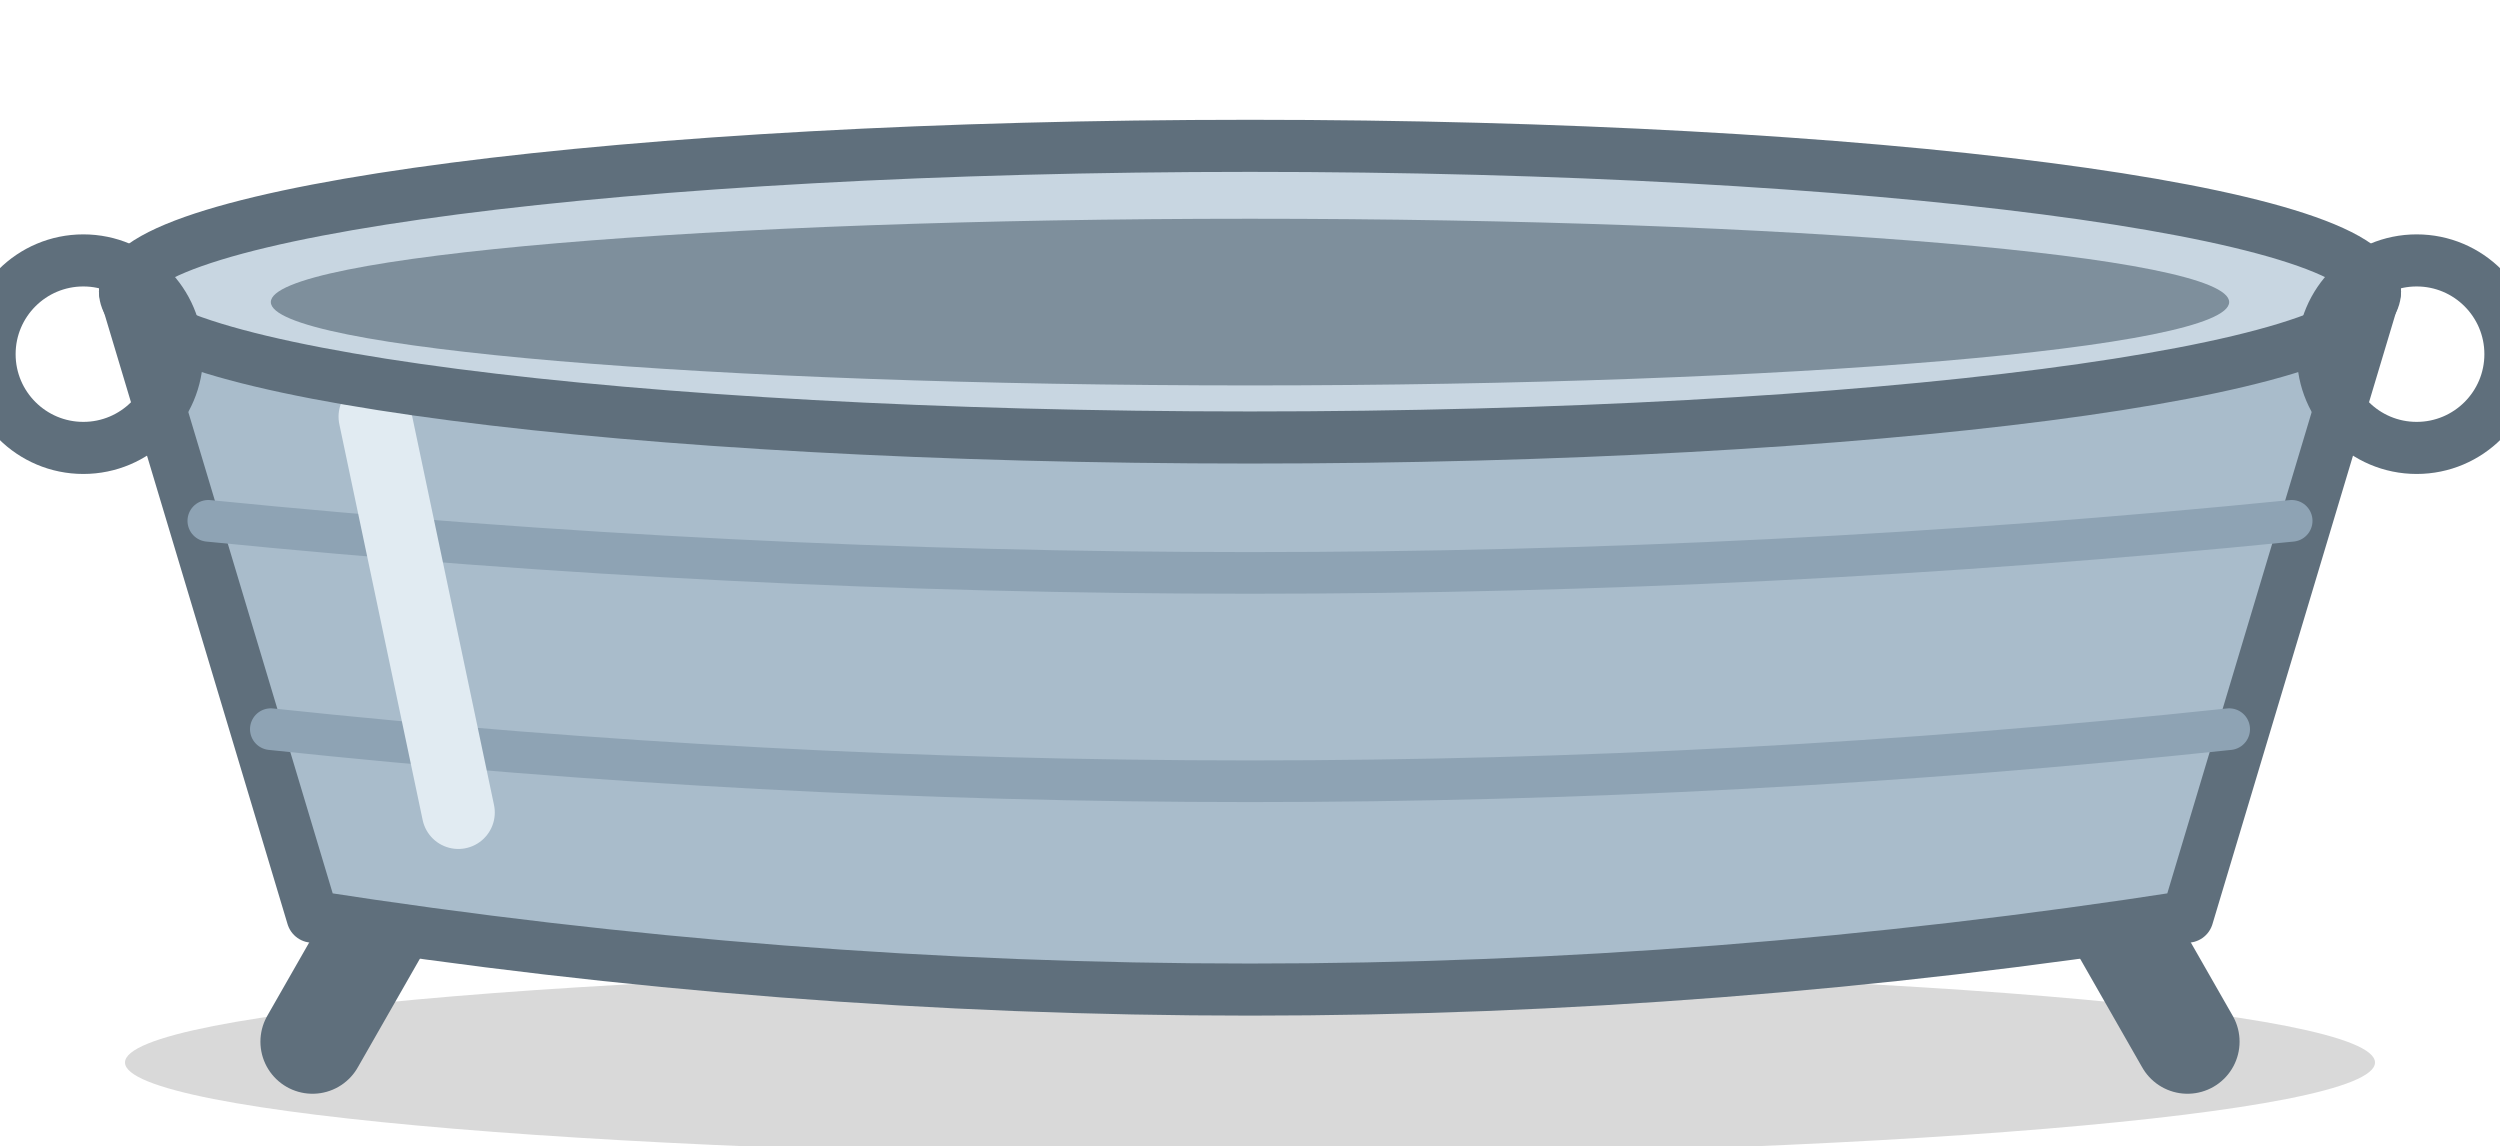
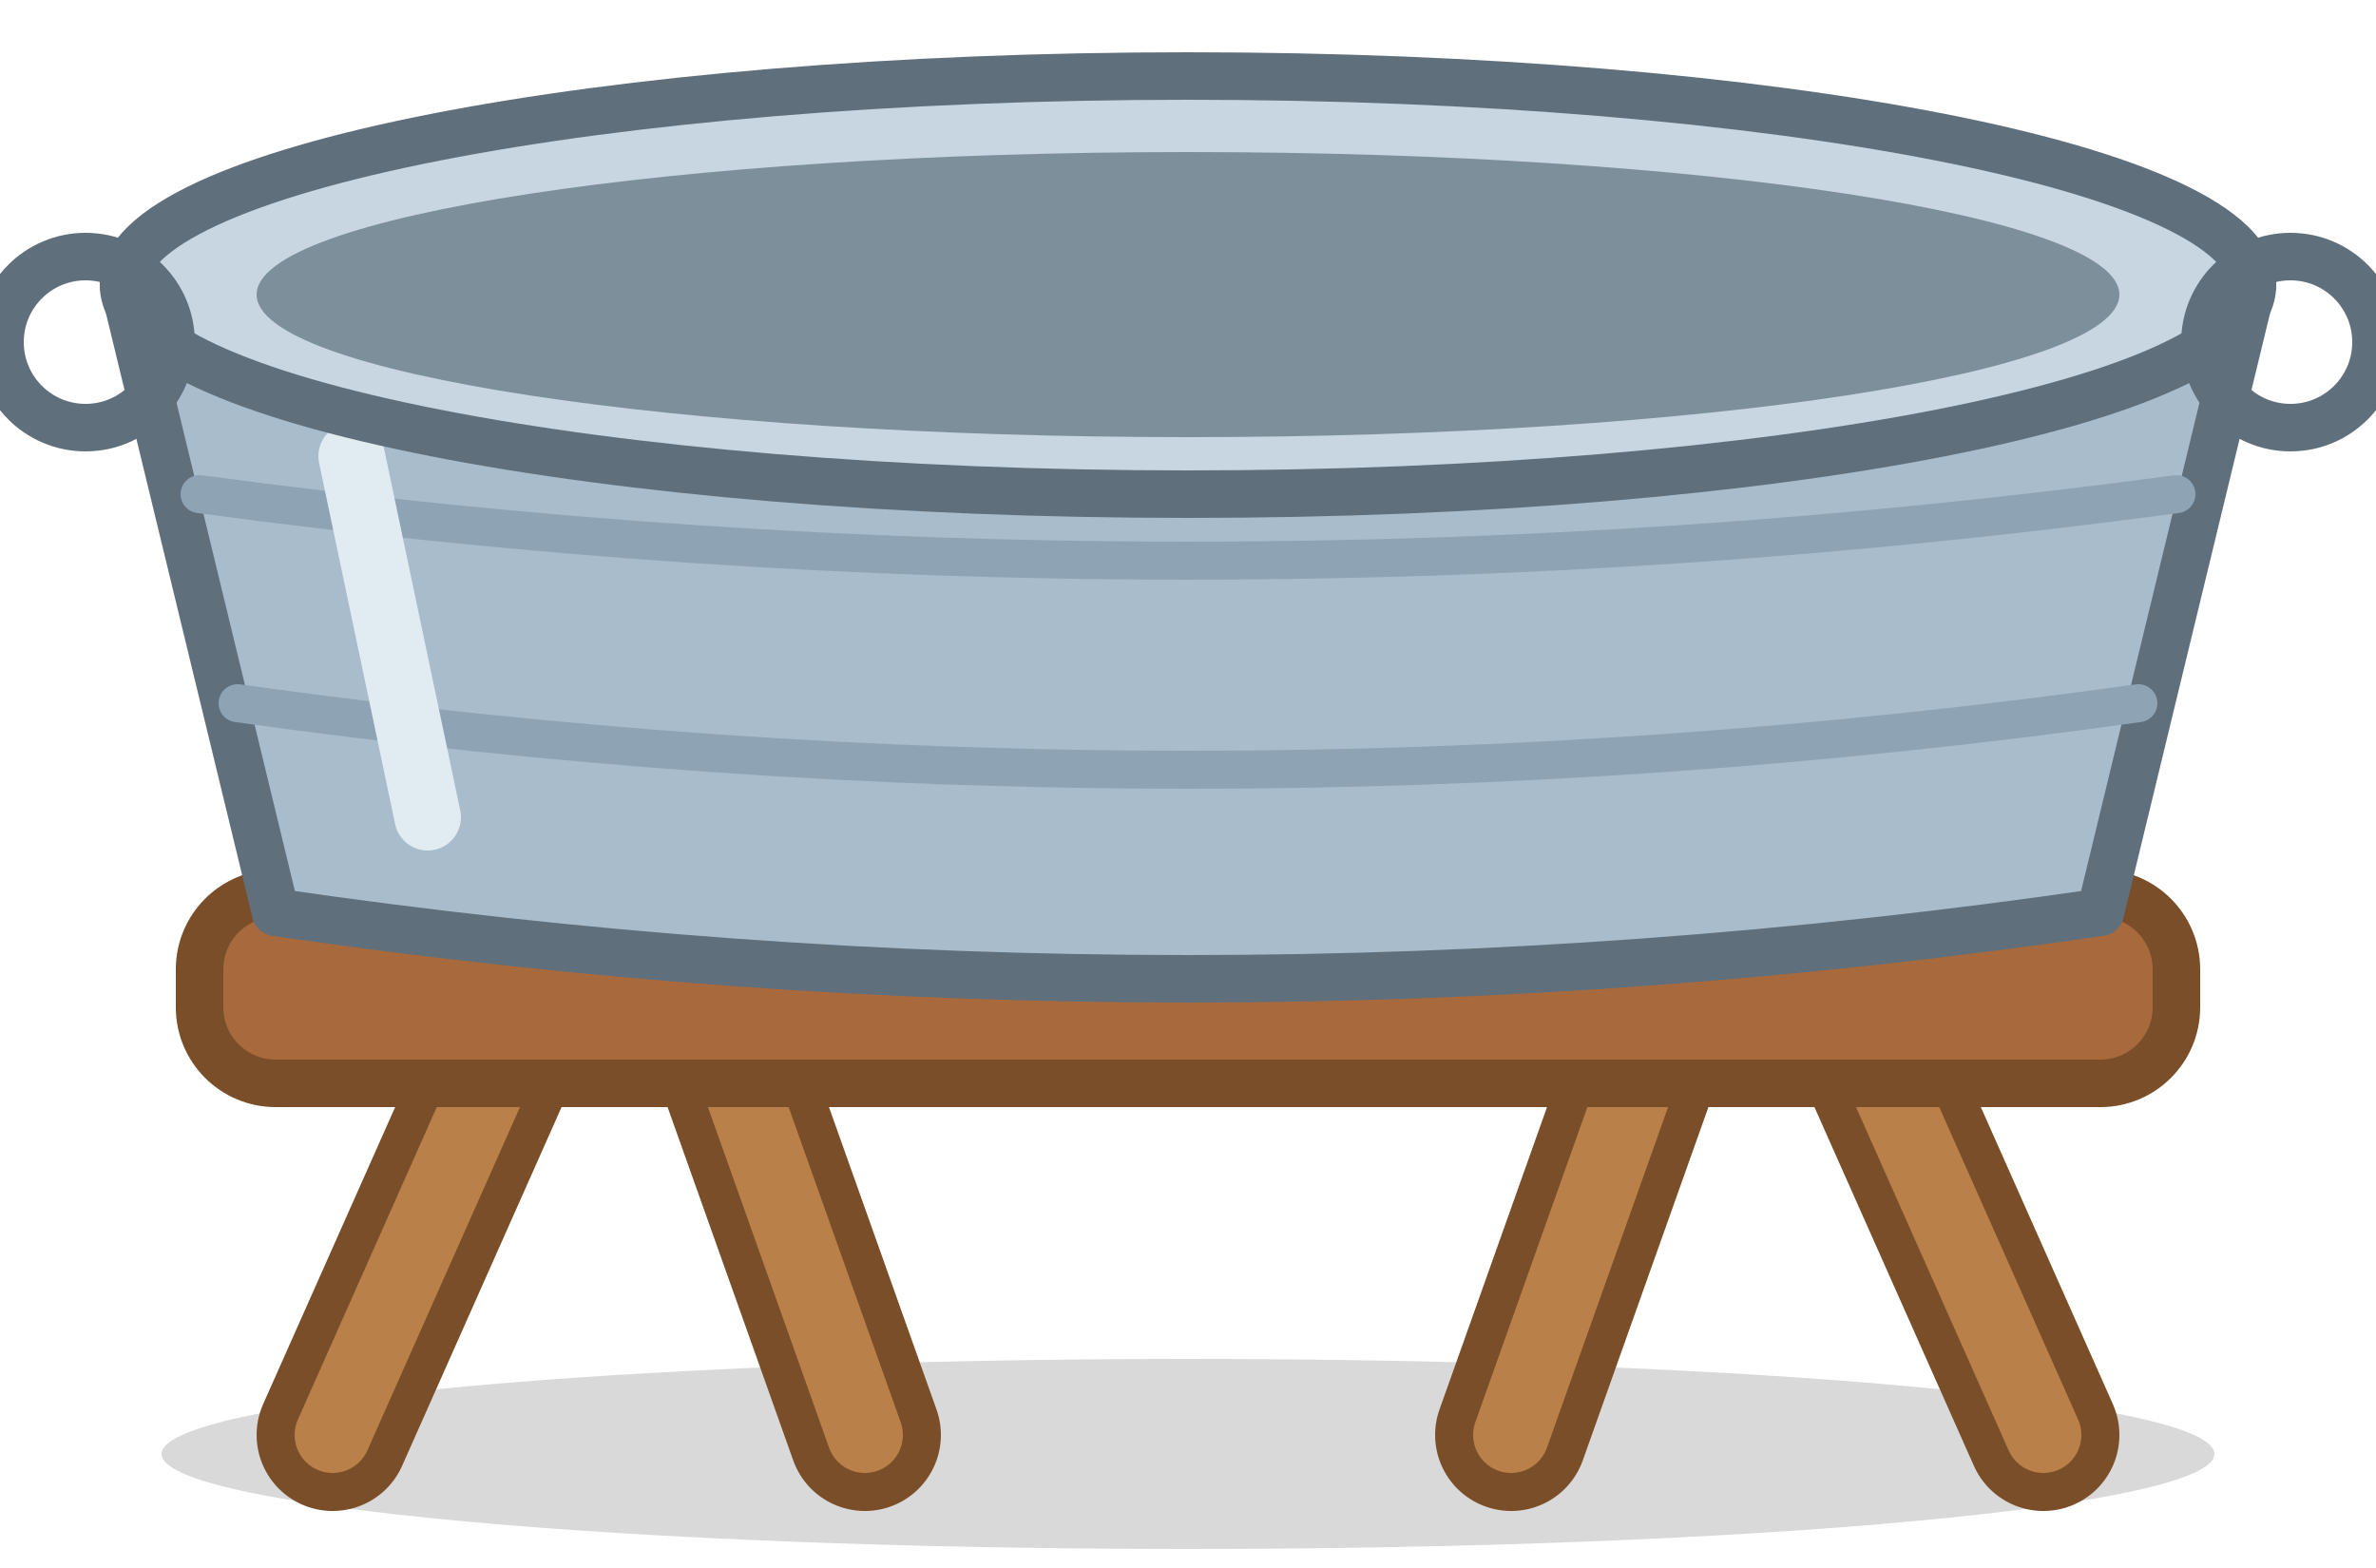
- <svg xmlns="http://www.w3.org/2000/svg" width="240" height="110" viewBox="-120 -100 240 110">
-   <ellipse cx="0" cy="2" rx="108" ry="9" fill="#000000" opacity="0.15" />
-   <path d="M-82 -14 L-90 0 M82 -14 L90 0" stroke="#5f6f7c" stroke-width="10" stroke-linecap="round" />
-   <path d="M-108 -72 L108 -72 L90 -12 Q0 2 -90 -12 Z" fill="#a9bccb" stroke="#5f6f7c" stroke-width="5" stroke-linejoin="round" />
-   <path d="M-100 -50 Q0 -40 100 -50 M-94 -30 Q0 -20 94 -30" fill="none" stroke="#8ea3b4" stroke-width="4" stroke-linecap="round" />
-   <path d="M-84 -60 L-76 -22" stroke="#e1ebf2" stroke-width="7" stroke-linecap="round" />
-   <ellipse cx="0" cy="-72" rx="108" ry="14" fill="#c8d6e1" stroke="#5f6f7c" stroke-width="5" />
-   <ellipse cx="0" cy="-71" rx="94" ry="8" fill="#7e8f9c" />
-   <circle cx="-112" cy="-66" r="9" fill="none" stroke="#5f6f7c" stroke-width="5" />
-   <circle cx="112" cy="-66" r="9" fill="none" stroke="#5f6f7c" stroke-width="5" />
+ <svg xmlns="http://www.w3.org/2000/svg" width="250" height="165" viewBox="-125 -151 250 165">
+   <ellipse cx="0" cy="2" rx="108" ry="10" fill="#000000" opacity="0.15" />
+   <path d="M-70 -45 L-90 0 M70 -45 L90 0 M-50 -45 L-34 0 M50 -45 L34 0" stroke="#7a4e28" stroke-width="16" stroke-linecap="round" />
+   <path d="M-70 -45 L-90 0 M70 -45 L90 0 M-50 -45 L-34 0 M50 -45 L34 0" stroke="#b9804a" stroke-width="8" stroke-linecap="round" />
+   <rect x="-104" y="-57" width="208" height="20" rx="8" fill="#a8693d" stroke="#7a4e28" stroke-width="5" />
+   <path d="M-112 -121 L-96 -55 Q0 -41 96 -55 L112 -121 Z" fill="#a9bccb" stroke="#5f6f7c" stroke-width="5" stroke-linejoin="round" />
+   <path d="M-104 -99 Q0 -85 104 -99 M-100 -77 Q0 -63 100 -77" fill="none" stroke="#8ea3b4" stroke-width="4" stroke-linecap="round" />
+   <path d="M-88 -103 L-80 -65" stroke="#e1ebf2" stroke-width="7" stroke-linecap="round" />
+   <ellipse cx="0" cy="-121" rx="112" ry="22" fill="#c8d6e1" stroke="#5f6f7c" stroke-width="5" />
+   <ellipse cx="0" cy="-120" rx="98" ry="15" fill="#7e8f9c" />
+   <circle cx="-116" cy="-115" r="9" fill="none" stroke="#5f6f7c" stroke-width="5" />
+   <circle cx="116" cy="-115" r="9" fill="none" stroke="#5f6f7c" stroke-width="5" />
</svg>
